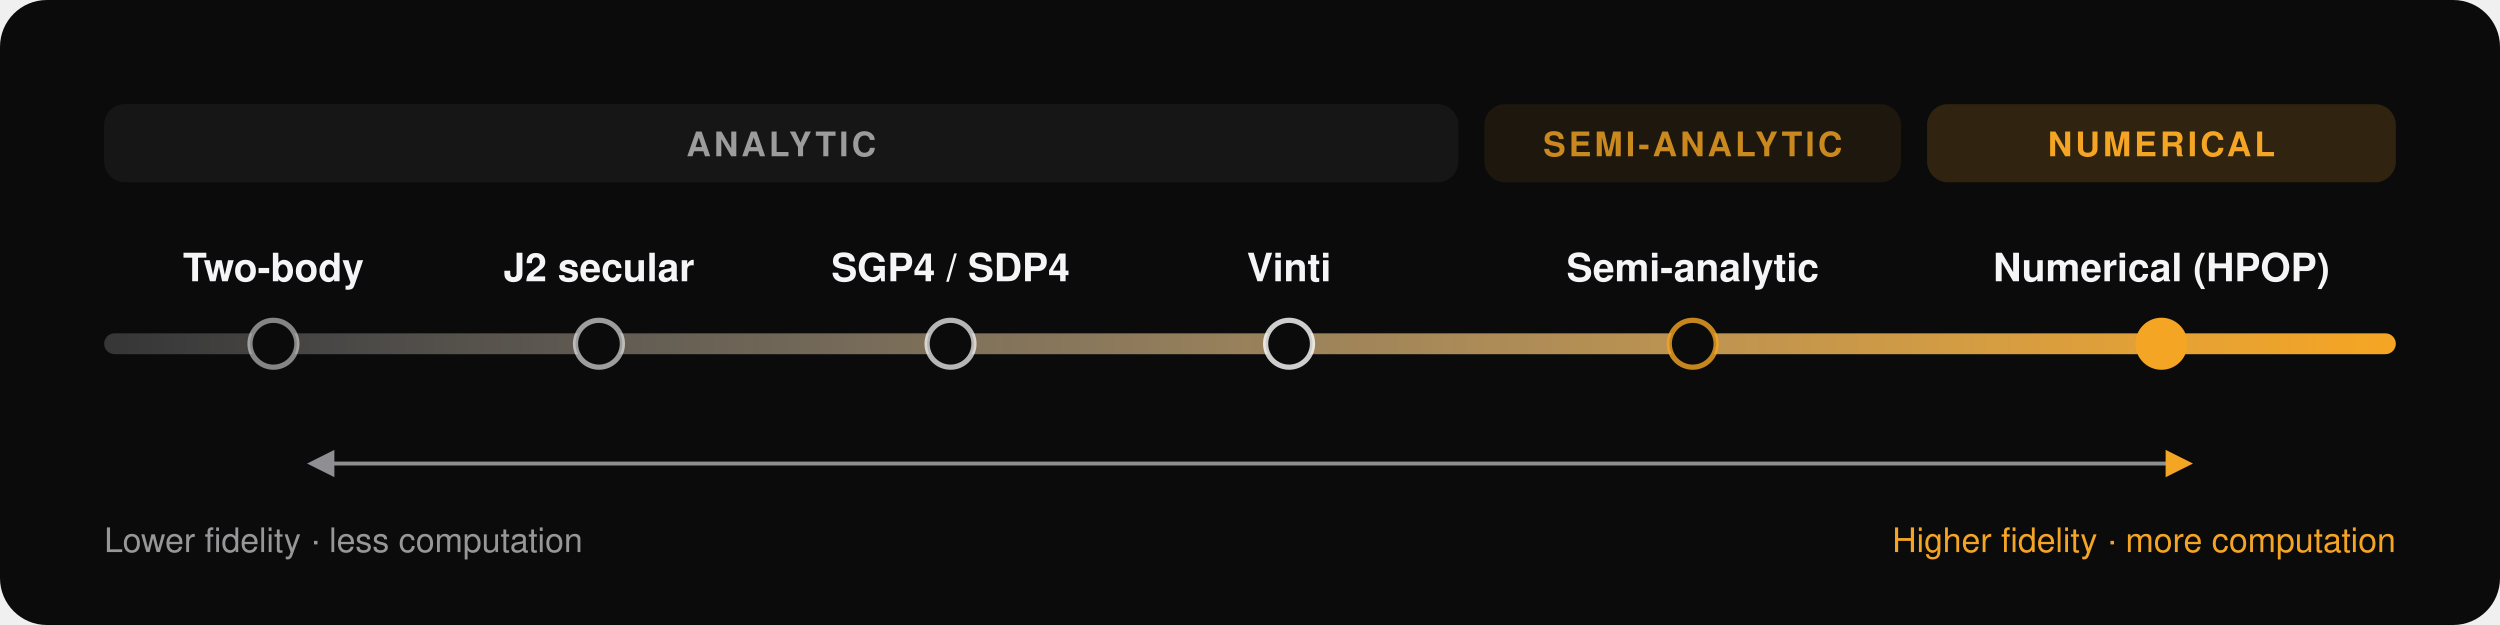
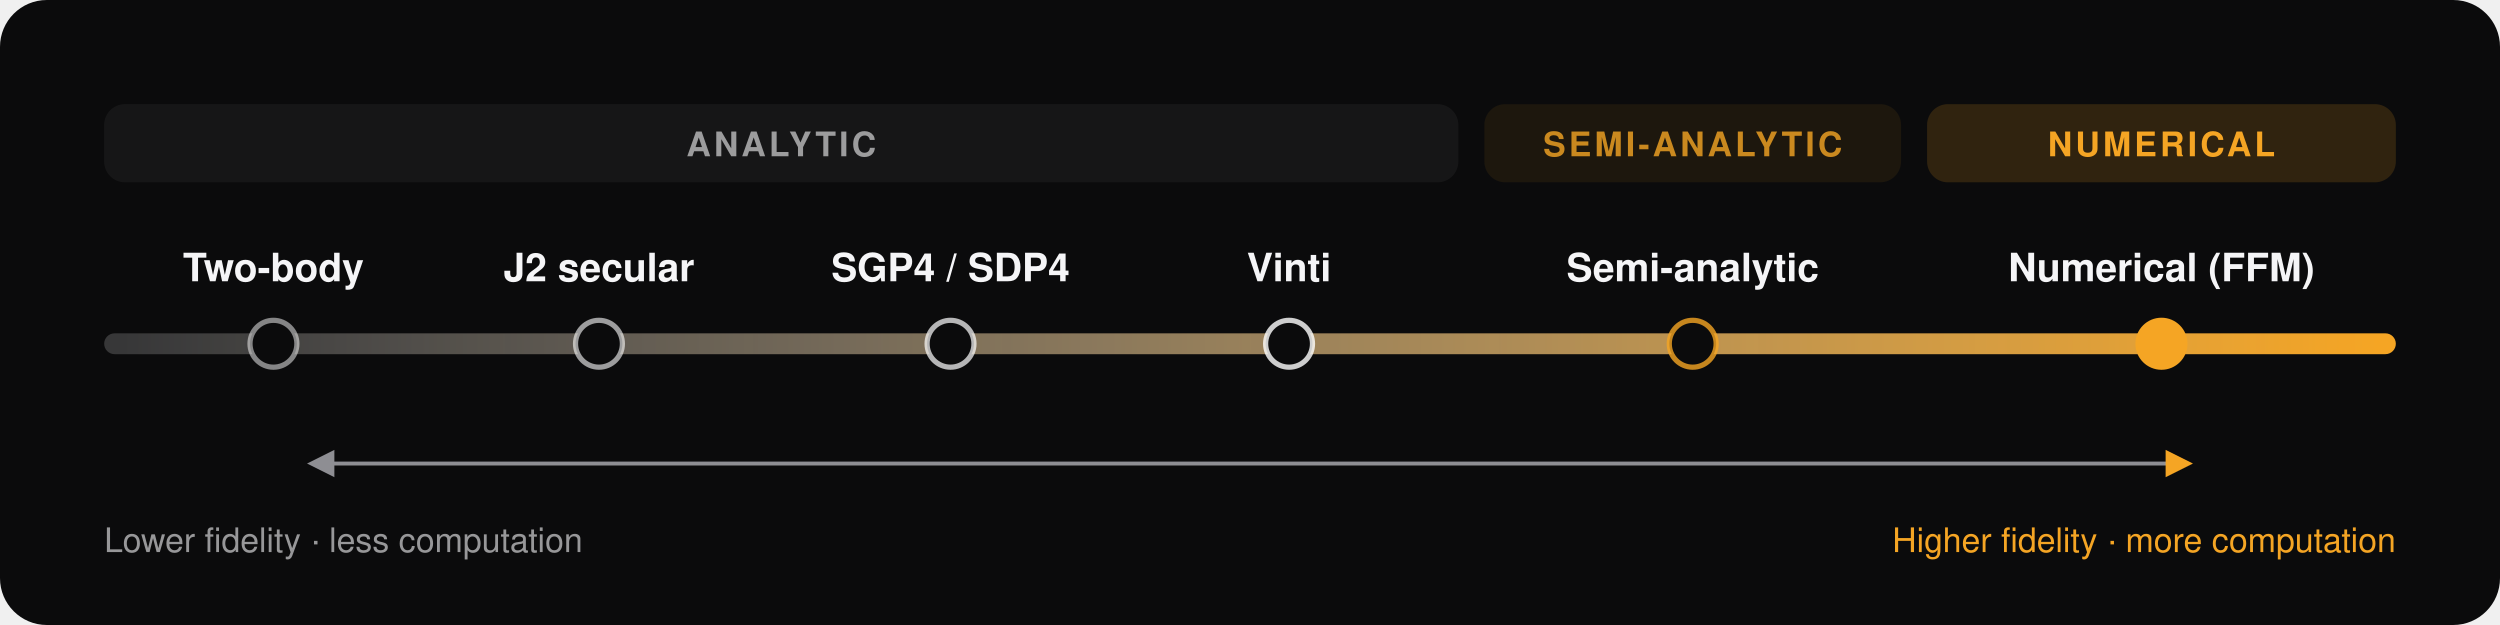
<svg xmlns="http://www.w3.org/2000/svg" viewBox="0 0 960 240" role="img" aria-labelledby="t d">
  <defs>
    <linearGradient id="g" x1="0" x2="1" y1="0" y2="0">
      <stop offset="0" stop-color="#ffffff" stop-opacity=".18" />
      <stop offset="1" stop-color="#f5a524" />
    </linearGradient>
    <marker id="a" viewBox="0 0 10 10" refX="8" refY="5" markerWidth="7" markerHeight="7" orient="auto">
      <path d="M0 0L10 5L0 10z" fill="#f5a524" />
    </marker>
    <marker id="b" viewBox="0 0 10 10" refX="2" refY="5" markerWidth="7" markerHeight="7" orient="auto">
      <path d="M10 0L0 5L10 10z" fill="#8e8e93" />
    </marker>
  </defs>
  <rect width="960" height="240" rx="18" fill="#0b0b0c" />
  <g font-family="-apple-system, BlinkMacSystemFont, 'Segoe UI', Helvetica, Arial, sans-serif" text-anchor="middle" fill="#f5f5f7">
    <rect x="40" y="40" width="520" height="30" rx="8" fill="#ffffff" fill-opacity=".05" />
    <text x="300" y="60" font-size="13" font-weight="700" letter-spacing="1.2" fill-opacity=".6">ANALYTIC</text>
    <rect x="570" y="40" width="160" height="30" rx="8" fill="#f5a524" fill-opacity=".08" />
    <text x="650" y="60" font-size="13" font-weight="700" letter-spacing="1.2" fill="#f5a524" fill-opacity=".8">SEMI-ANALYTIC</text>
    <rect x="740" y="40" width="180" height="30" rx="8" fill="#f5a524" fill-opacity=".16" />
    <text x="830" y="60" font-size="13" font-weight="700" letter-spacing="1.2" fill="#f5a524">NUMERICAL</text>
    <rect x="40" y="128" width="880" height="8" rx="4" fill="url(#g)" />
    <g>
      <circle cx="105" cy="132" r="9" fill="#0b0b0c" stroke="#ffffff" stroke-opacity=".5" stroke-width="2" />
      <text x="105" y="108" font-size="15" font-weight="700">Two-body</text>
      <circle cx="230" cy="132" r="9" fill="#0b0b0c" stroke="#ffffff" stroke-opacity=".6" stroke-width="2" />
      <text x="230" y="108" font-size="15" font-weight="700">J2 secular</text>
      <circle cx="365" cy="132" r="9" fill="#0b0b0c" stroke="#ffffff" stroke-opacity=".7" stroke-width="2" />
      <text x="365" y="108" font-size="15" font-weight="700">SGP4 / SDP4</text>
      <circle cx="495" cy="132" r="9" fill="#0b0b0c" stroke="#ffffff" stroke-opacity=".8" stroke-width="2" />
      <text x="495" y="108" font-size="15" font-weight="700">Vinti</text>
      <circle cx="650" cy="132" r="9" fill="#0b0b0c" stroke="#f5a524" stroke-opacity=".8" stroke-width="2" />
      <text x="650" y="108" font-size="15" font-weight="700">Semi-analytic</text>
      <circle cx="830" cy="132" r="9" fill="#f5a524" stroke="#f5a524" stroke-width="2" />
-       <text x="830" y="108" font-size="15" font-weight="700">Numerical (HPOP)</text>
+       <text x="830" y="108" font-size="15" font-weight="700">Numerical (FFM)</text>
    </g>
    <line x1="120" y1="178" x2="840" y2="178" stroke="#8e8e93" stroke-width="1.5" marker-start="url(#b)" marker-end="url(#a)" />
    <text x="40" y="212" text-anchor="start" font-size="13" fill-opacity=".6">Lower fidelity · less computation</text>
    <text x="920" y="212" text-anchor="end" font-size="13" fill="#f5a524">Higher fidelity · more computation</text>
  </g>
</svg>
